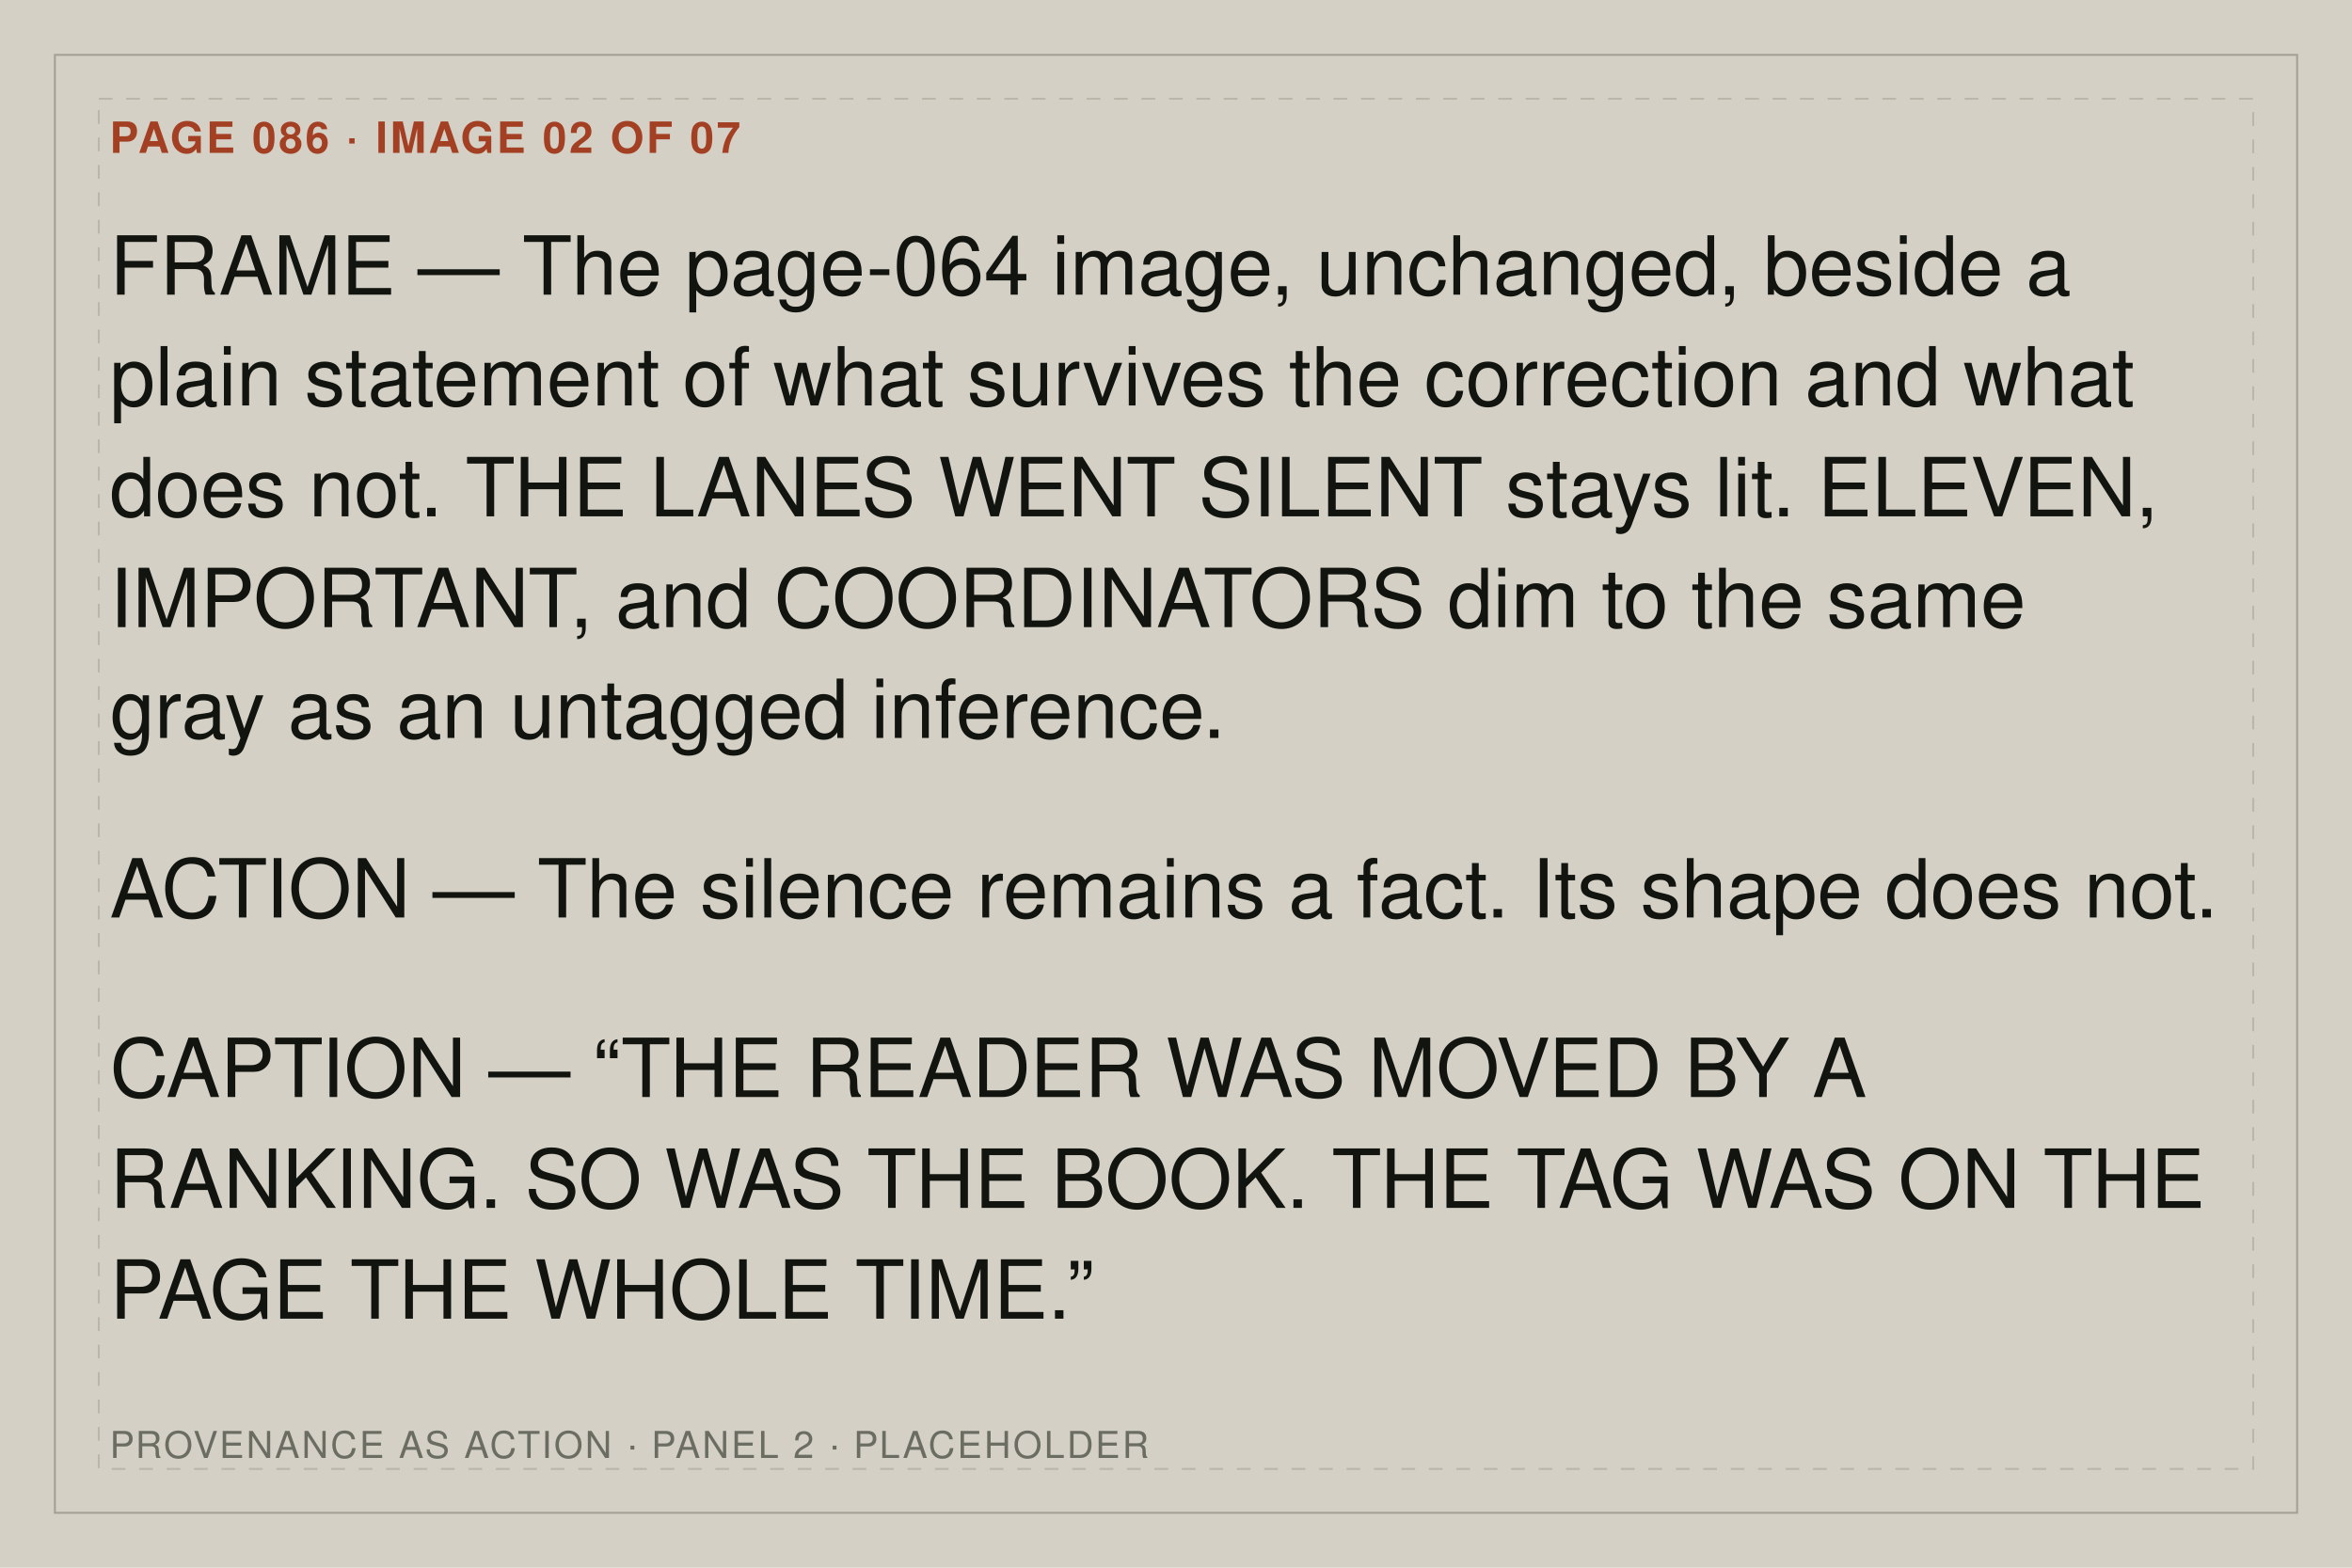
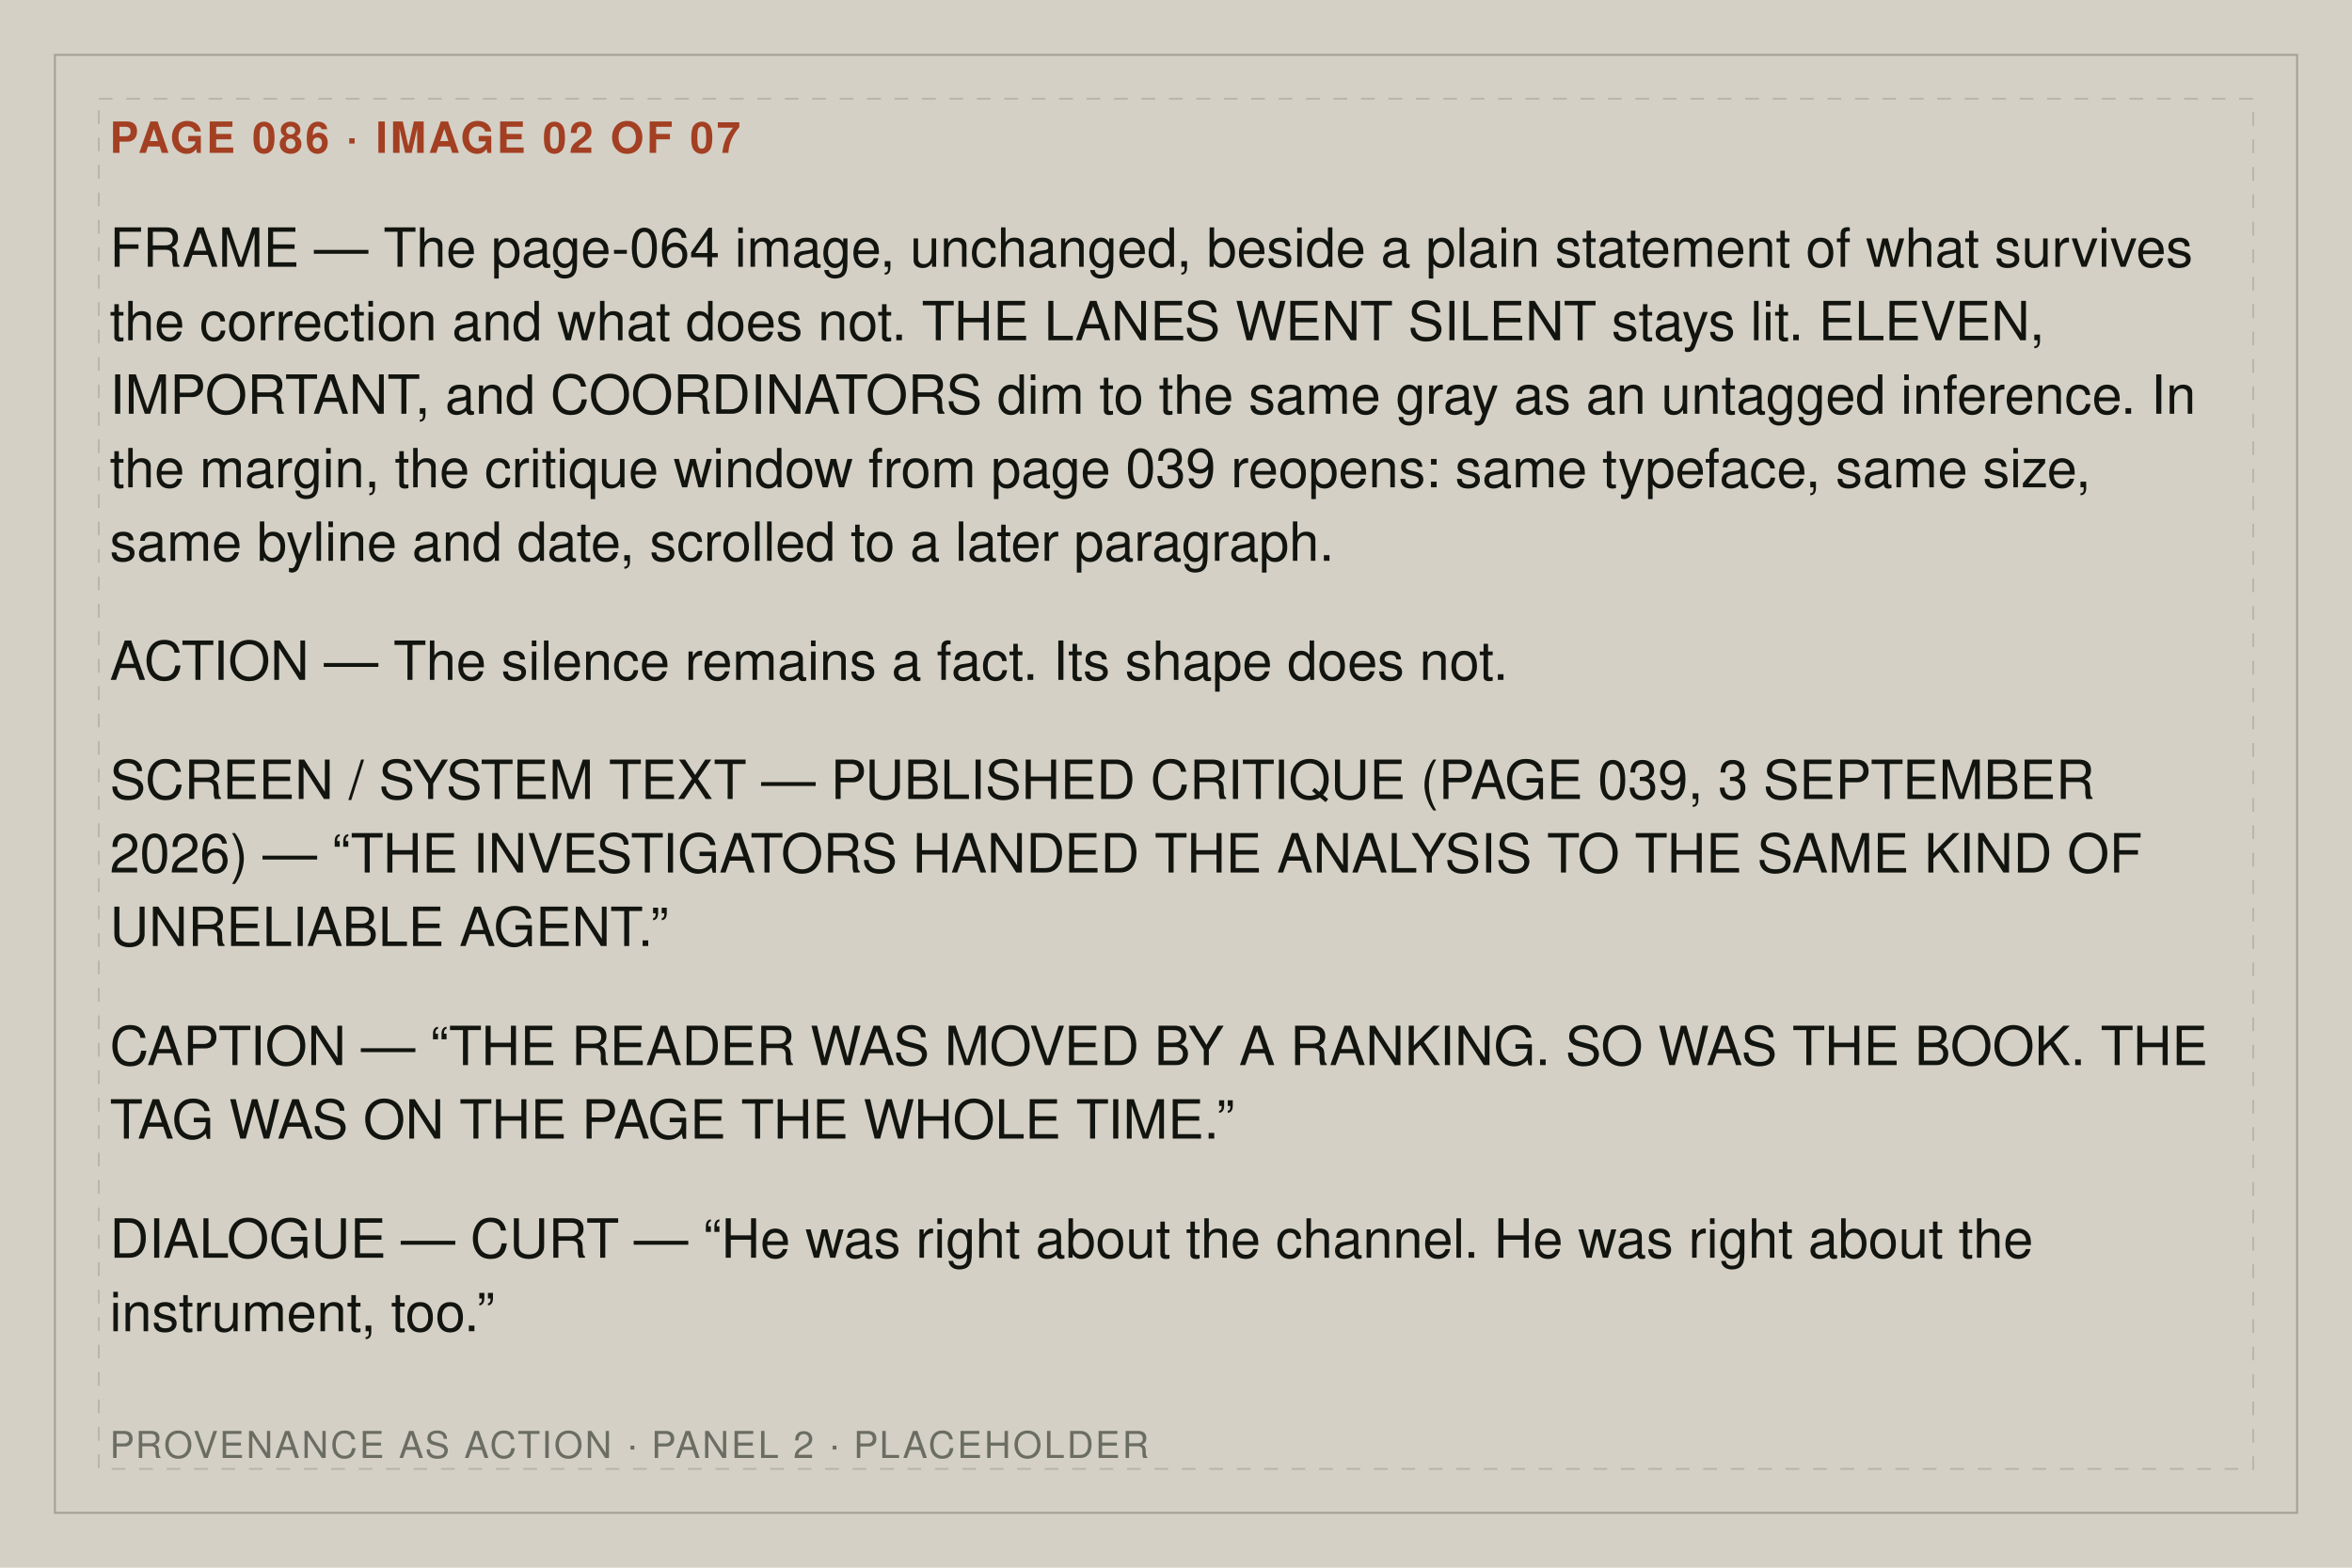
<svg xmlns="http://www.w3.org/2000/svg" width="1200" height="800" viewBox="0 0 1200 800" role="img" aria-labelledby="title">
  <rect width="1200" height="800" fill="#d4d0c5" />
  <rect x="28" y="28" width="1144" height="744" fill="none" stroke="#a4a094" stroke-width="1" />
  <rect x="50.4" y="50.4" width="1099.2" height="699.2" fill="none" stroke="#a4a094" stroke-width="1" stroke-dasharray="7 7" opacity="0.55" />
  <g font-family="Helvetica, Arial, 'Liberation Sans', 'Nimbus Sans', sans-serif">
    <text x="56" y="78" font-size="22" font-weight="700" letter-spacing="1.32" fill="#a33f22">PAGE 086 · IMAGE 02 OF 07</text>
-     <text font-size="41.58" fill="#12140f" text-anchor="start" xml:space="preserve">
-       <tspan x="56" y="150.37">FRAME — The page-064 image, unchanged, beside a</tspan>
-       <tspan x="56" y="206.92">plain statement of what survives the correction and what</tspan>
-       <tspan x="56" y="263.47">does not. THE LANES WENT SILENT stays lit. ELEVEN,</tspan>
-       <tspan x="56" y="320.03">IMPORTANT, and COORDINATORS dim to the same</tspan>
-       <tspan x="56" y="376.58">gray as an untagged inference.</tspan>
-       <tspan x="56" y="468.2">ACTION — The silence remains a fact. Its shape does not.</tspan>
-       <tspan x="56" y="559.81">CAPTION — “THE READER WAS MOVED BY A</tspan>
-       <tspan x="56" y="616.37">RANKING. SO WAS THE BOOK. THE TAG WAS ON THE</tspan>
-       <tspan x="56" y="672.92">PAGE THE WHOLE TIME.”</tspan>
+     <text font-size="27.58" fill="#12140f" text-anchor="start" xml:space="preserve">
+       <tspan x="56" y="136.13">FRAME — The page-064 image, unchanged, beside a plain statement of what survives</tspan>
+       <tspan x="56" y="173.64">the correction and what does not. THE LANES WENT SILENT stays lit. ELEVEN,</tspan>
+       <tspan x="56" y="211.15">IMPORTANT, and COORDINATORS dim to the same gray as an untagged inference. In</tspan>
+       <tspan x="56" y="248.67">the margin, the critique window from page 039 reopens: same typeface, same size,</tspan>
+       <tspan x="56" y="286.18">same byline and date, scrolled to a later paragraph.</tspan>
+       <tspan x="56" y="346.95">ACTION — The silence remains a fact. Its shape does not.</tspan>
+       <tspan x="56" y="407.72">SCREEN / SYSTEM TEXT — PUBLISHED CRITIQUE (PAGE 039, 3 SEPTEMBER</tspan>
+       <tspan x="56" y="445.24">2026) — “THE INVESTIGATORS HANDED THE ANALYSIS TO THE SAME KIND OF</tspan>
+       <tspan x="56" y="482.75">UNRELIABLE AGENT.”</tspan>
+       <tspan x="56" y="543.52">CAPTION — “THE READER WAS MOVED BY A RANKING. SO WAS THE BOOK. THE</tspan>
+       <tspan x="56" y="581.03">TAG WAS ON THE PAGE THE WHOLE TIME.”</tspan>
+       <tspan x="56" y="641.81">DIALOGUE — CURT — “He was right about the channel. He was right about the</tspan>
+       <tspan x="56" y="679.32">instrument, too.”</tspan>
    </text>
    <text x="56" y="744" font-size="18.92" letter-spacing="1.1" fill="#6b6d63">PROVENANCE AS ACTION · PANEL 2 · PLACEHOLDER</text>
  </g>
</svg>
